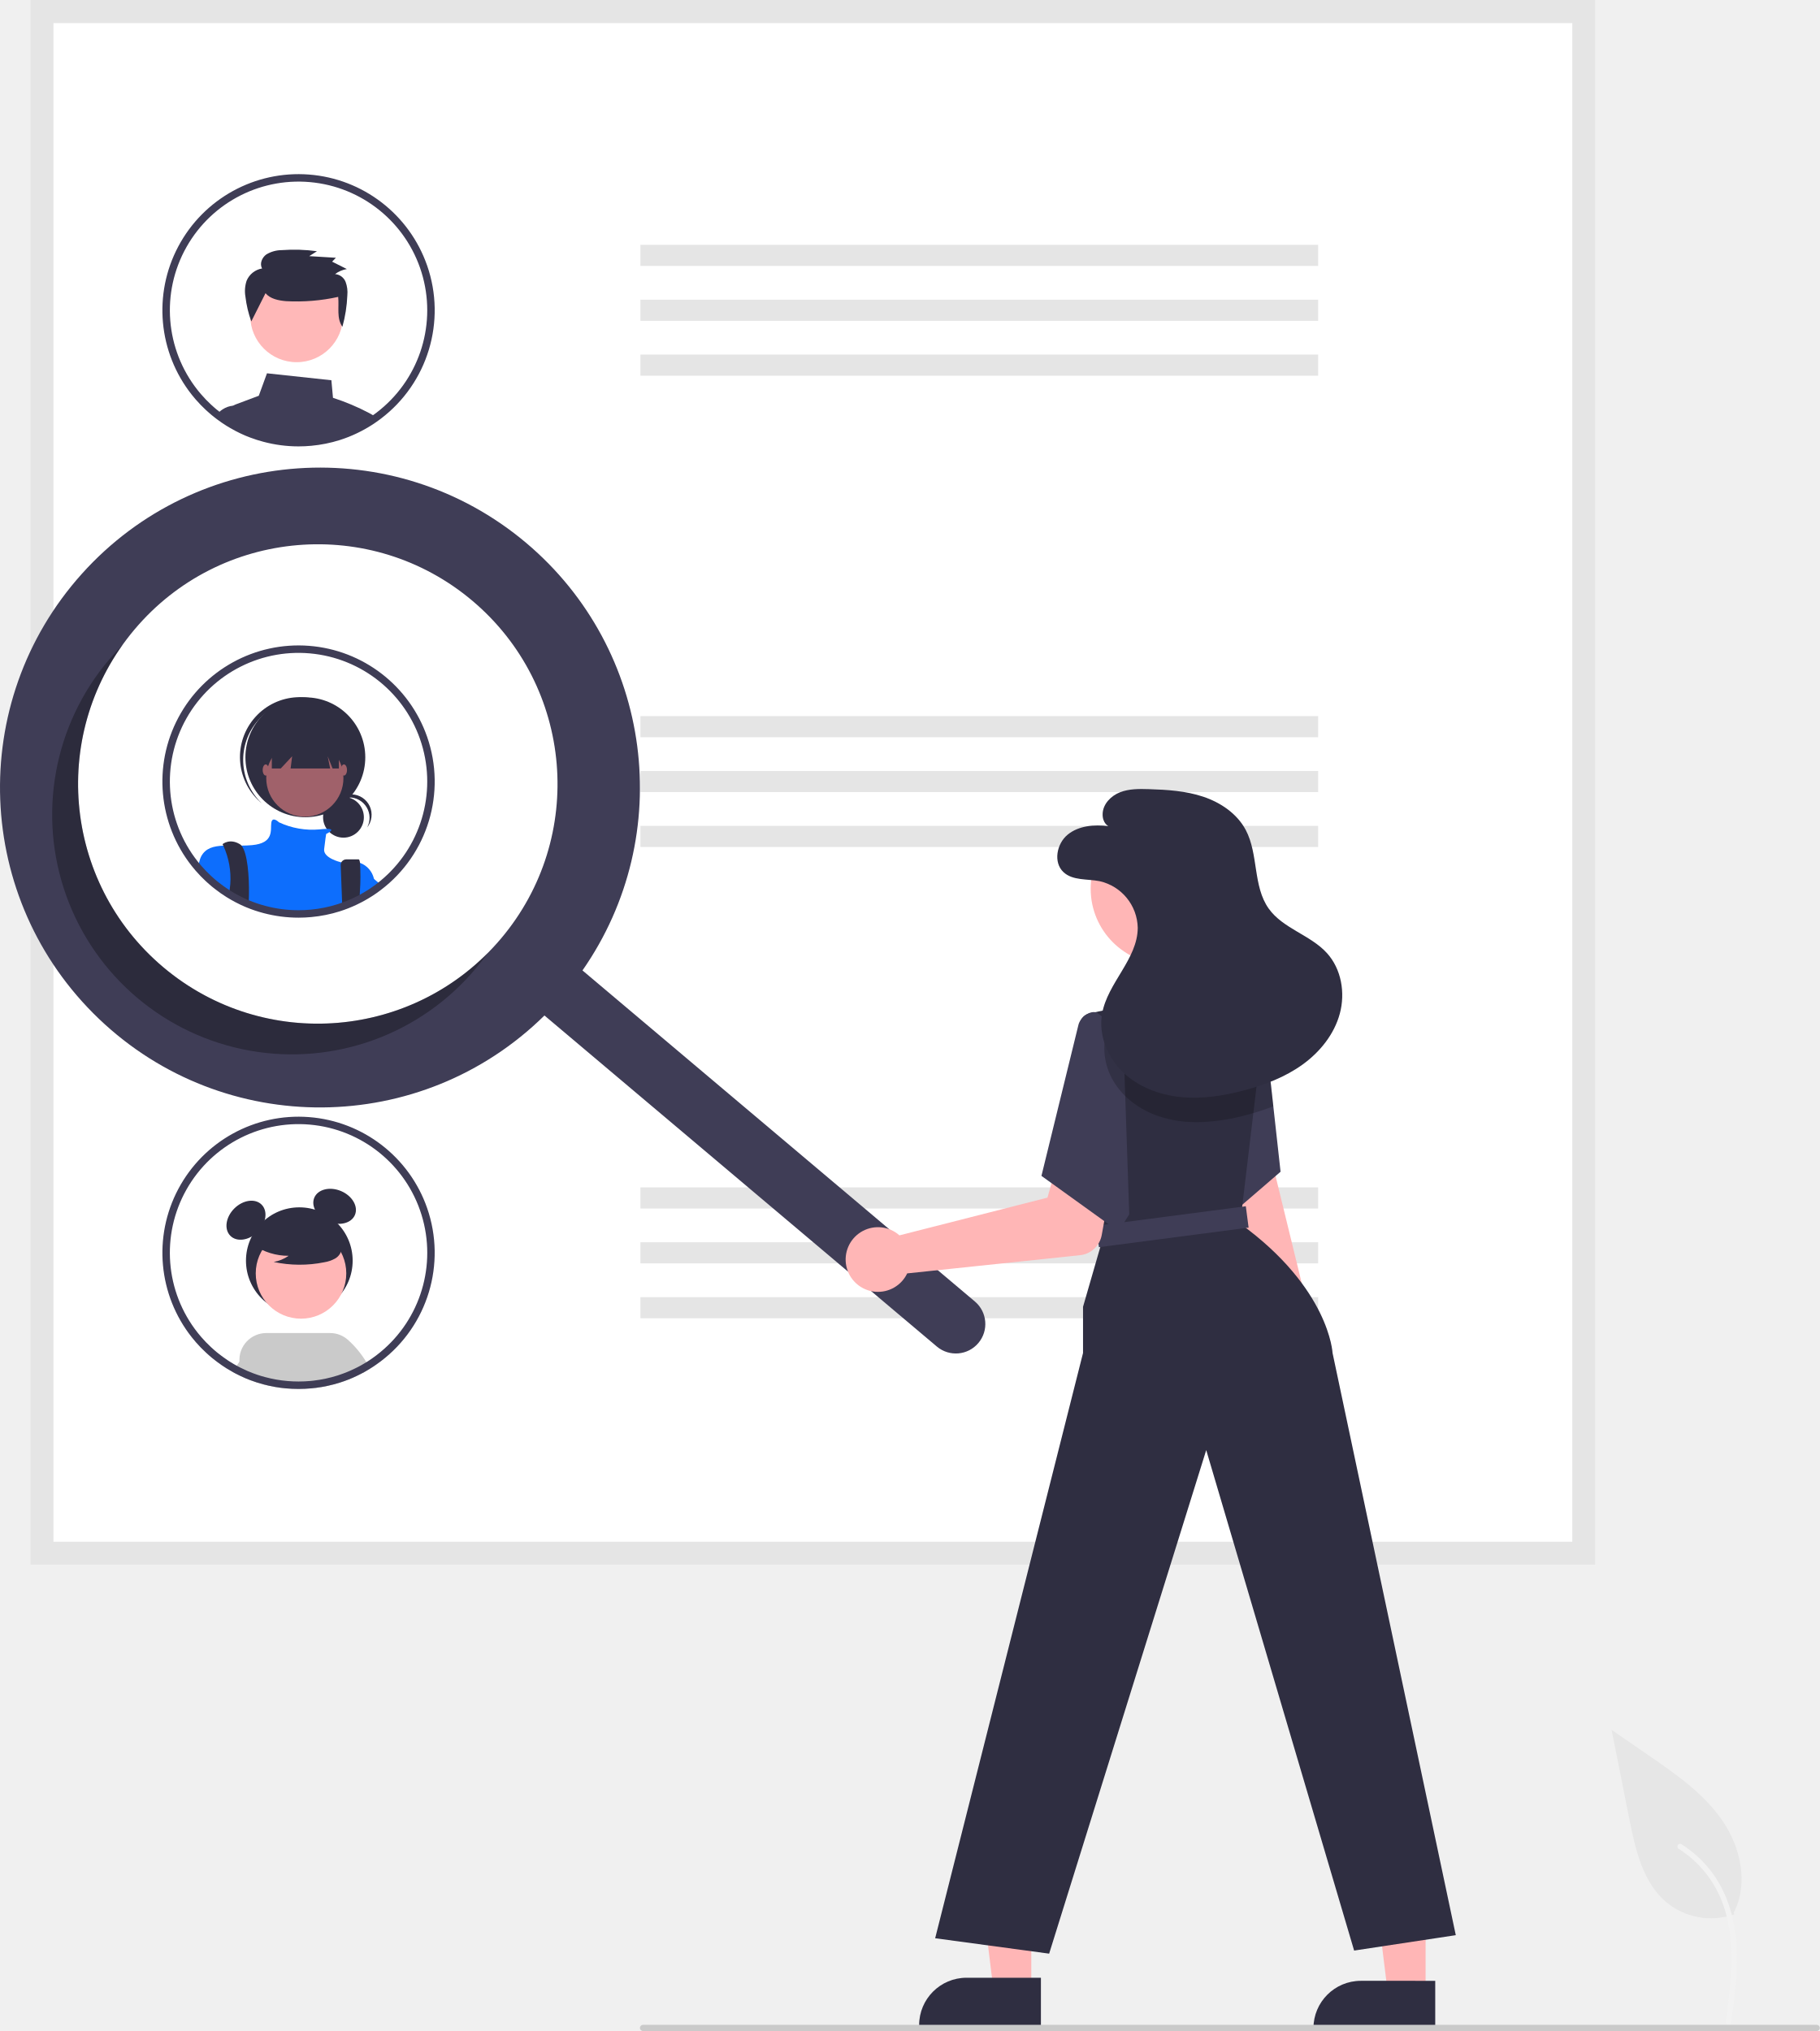
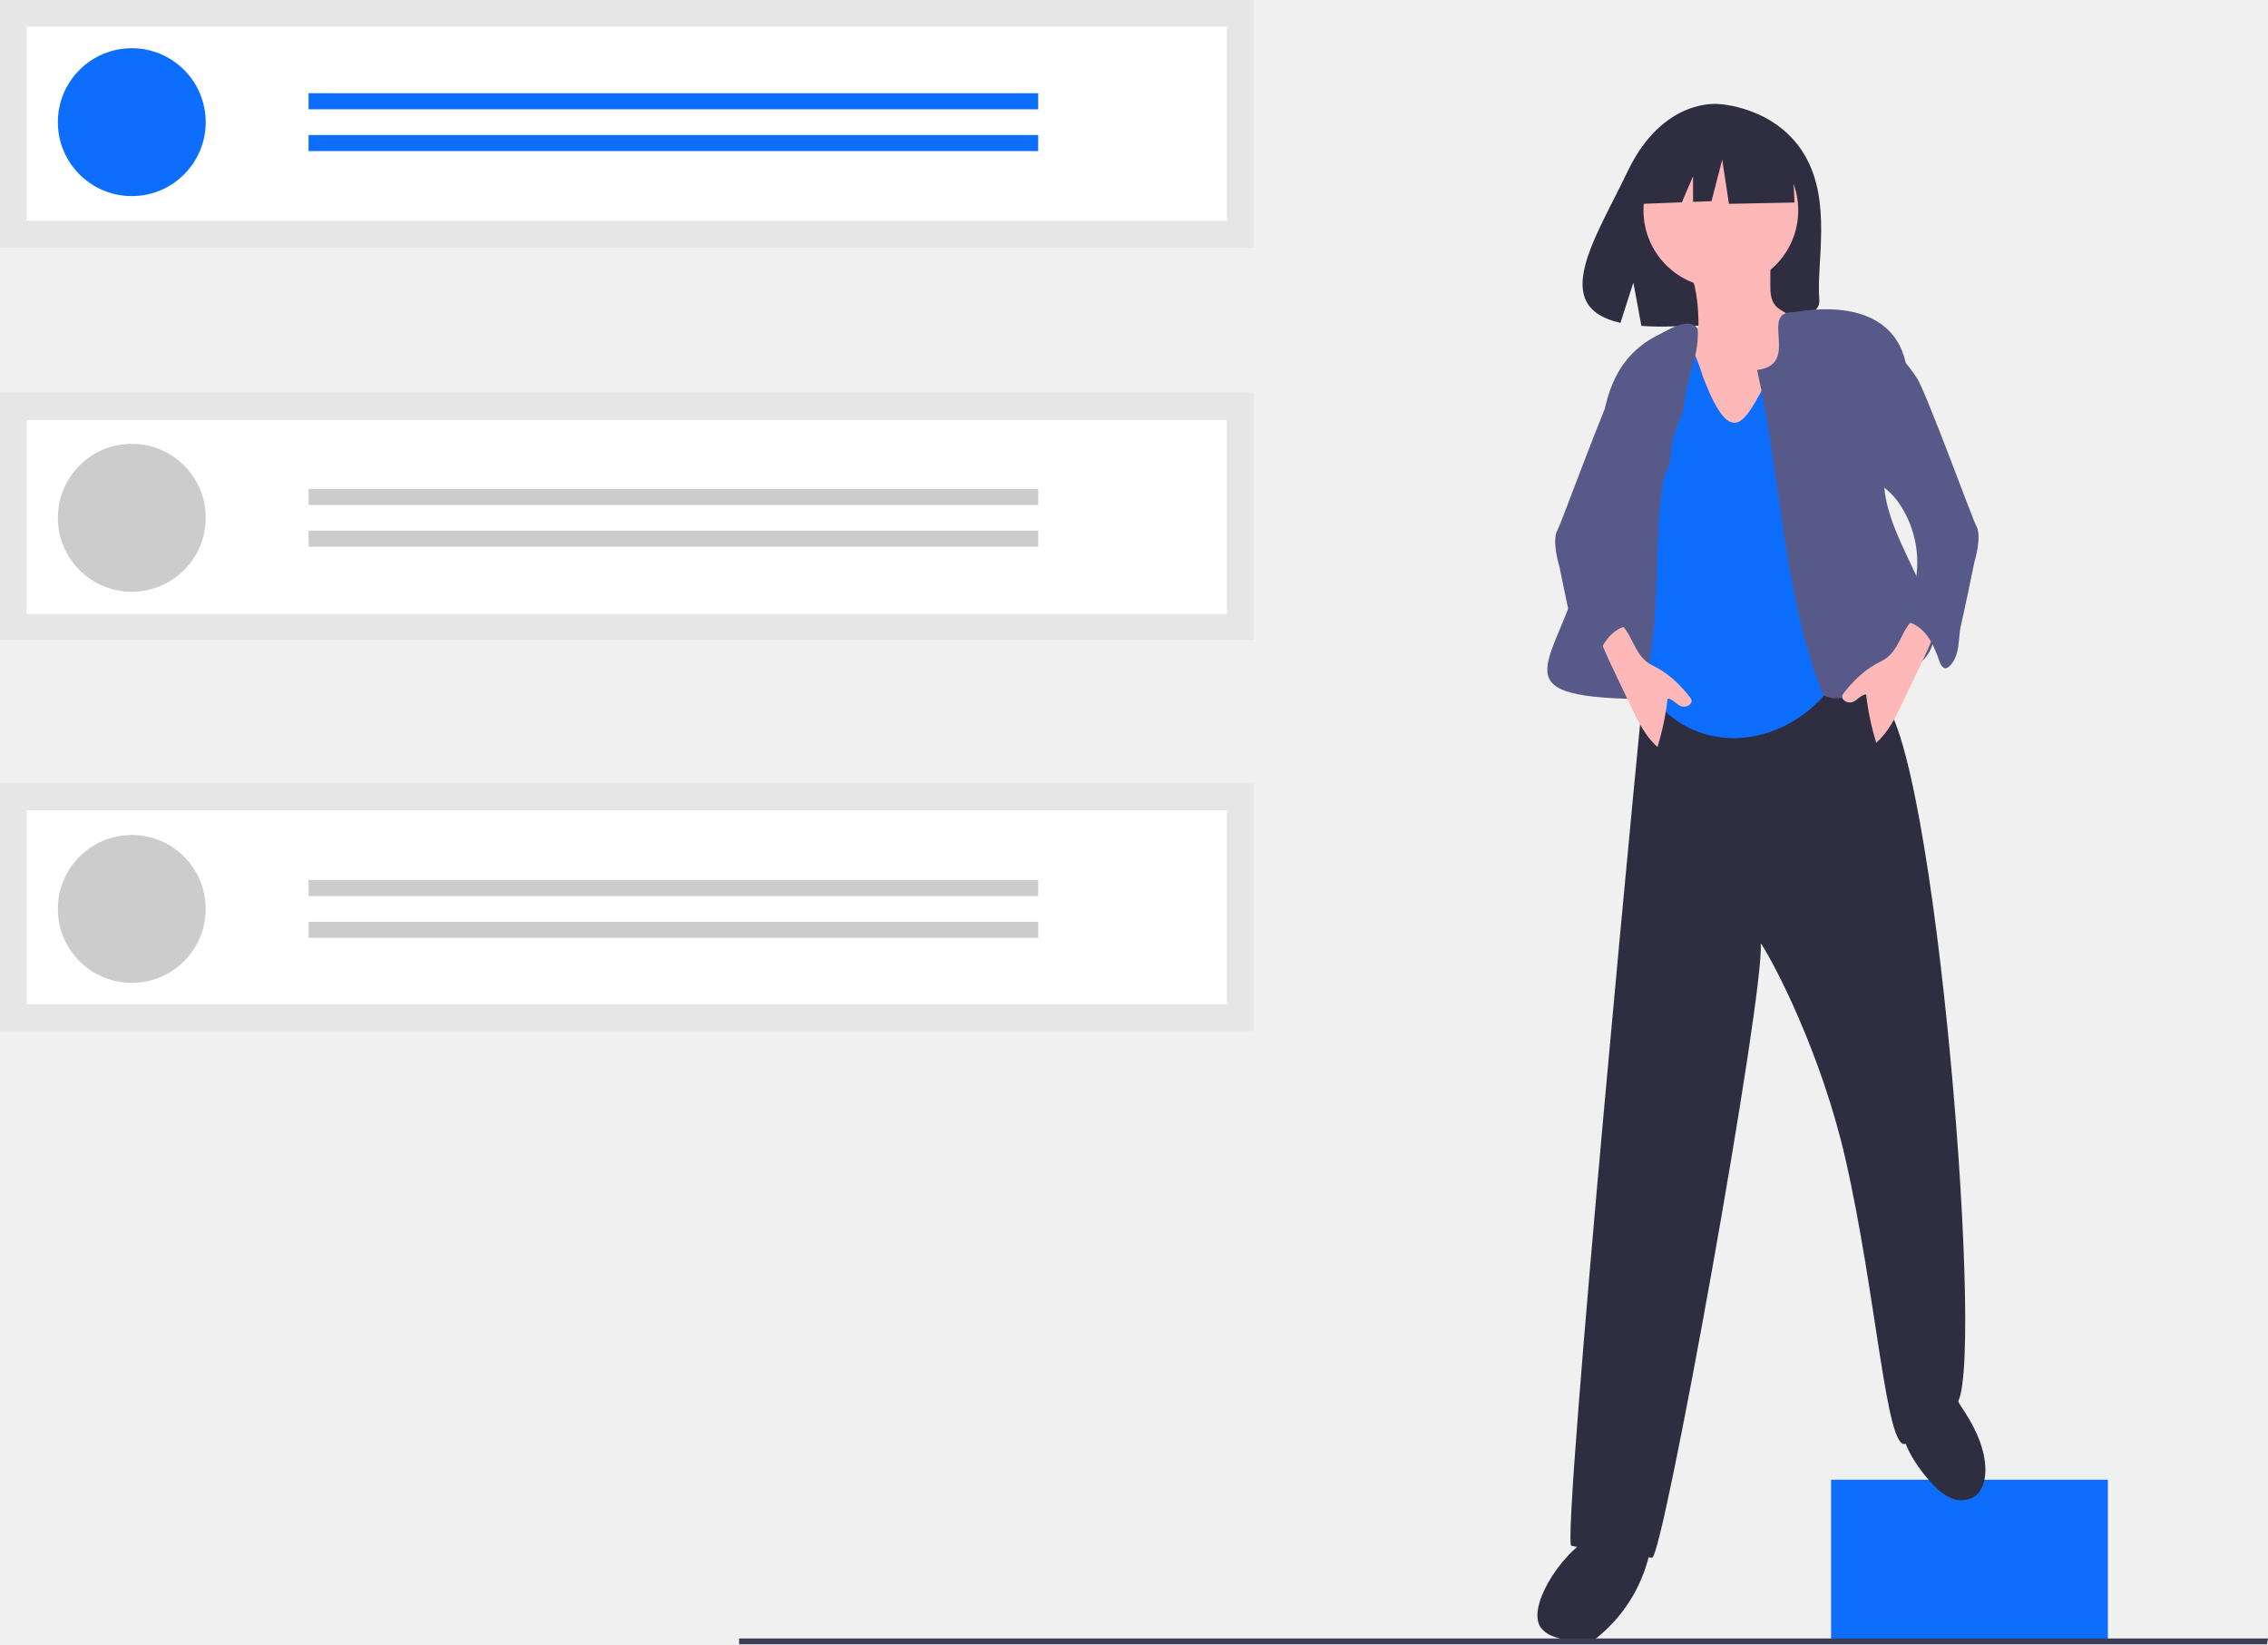
- <svg xmlns="http://www.w3.org/2000/svg" data-name="Layer 1" width="590.724" height="659.362" viewBox="0 0 590.724 659.362">
-   <path id="e846ef3a-3b5e-448c-8d47-a4173376229f-283" data-name="Path 461" d="M867.573,741.807a22.728,22.728,0,0,1-21.947-3.866c-7.687-6.452-10.1-17.081-12.058-26.924l-5.8-29.112,12.143,8.362c8.733,6.013,17.662,12.219,23.709,20.929s8.686,20.6,3.828,30.024" transform="translate(-304.638 -120.319)" fill="#e6e6e6" />
-   <path id="b0167a87-6d3c-4fe1-a02f-2e6974de103a-284" data-name="Path 462" d="M866.535,777.053c1.229-8.953,2.493-18.02,1.631-27.069-.766-8.036-3.217-15.885-8.209-22.321a37.132,37.132,0,0,0-9.527-8.633c-.953-.6-1.829.909-.881,1.507a35.3,35.3,0,0,1,13.963,16.847c3.04,7.732,3.528,16.161,3,24.374-.317,4.967-.988,9.9-1.665,14.83a.9.9,0,0,0,.61,1.074.878.878,0,0,0,1.074-.61Z" transform="translate(-304.638 -120.319)" fill="#f2f2f2" />
-   <path d="M822.523,628.353H314.489V120.319H822.523Z" transform="translate(-304.638 -120.319)" fill="#fff" />
-   <path d="M822.523,628.353H314.489V120.319H822.523ZM321.995,620.847H815.017V127.825H321.995Z" transform="translate(-304.638 -120.319)" fill="#e5e5e5" />
-   <rect x="207.885" y="79.482" width="220" height="6.853" fill="#e5e5e5" />
-   <rect x="207.885" y="97.3" width="220" height="6.853" fill="#e5e5e5" />
-   <rect x="207.885" y="115.118" width="220" height="6.853" fill="#e5e5e5" />
-   <rect x="207.885" y="232.483" width="220" height="6.853" fill="#e5e5e5" />
-   <rect x="207.885" y="250.301" width="220" height="6.853" fill="#e5e5e5" />
-   <rect x="207.885" y="268.119" width="220" height="6.853" fill="#e5e5e5" />
-   <rect x="207.885" y="385.483" width="220" height="6.853" fill="#e5e5e5" />
-   <rect x="207.885" y="403.301" width="220" height="6.853" fill="#e5e5e5" />
-   <rect x="207.885" y="421.119" width="220" height="6.853" fill="#e5e5e5" />
-   <path d="M424.452,254.403a73.485,73.485,0,0,0-11.725-4.934l-.516-5.704-20.911-2.253-2.658,7.29-7.504,2.816a3.653,3.653,0,0,0-.762.397h-.008a3.718,3.718,0,0,0-1.587,2.475,3.801,3.801,0,0,0,.056,1.491l.397,1.626c.571.341,1.158.666,1.745.976l.373.19c.857.444,1.729.865,2.626,1.253.182.079.381.159.563.238.016.008.024.008.04.016.421.175.841.341,1.269.5a41.691,41.691,0,0,0,4.3,1.38,44.214,44.214,0,0,0,11.4,1.491c1.404,0,2.792-.063,4.165-.198a44.039,44.039,0,0,0,9.234-1.864c.008,0,.016-.008.024-.008a43.341,43.341,0,0,0,5.545-2.197c.008-.008.024-.008.032-.016.404-.19.793-.397,1.19-.595l.19-.095c.317-.167.635-.333.952-.508.793-.436,1.571-.896,2.34-1.388.214-.127.421-.262.635-.405.301-.198.603-.405.896-.619C426.015,255.284,425.245,254.832,424.452,254.403Z" transform="translate(-304.638 -120.319)" fill="#3f3d56" />
-   <path d="M385.208,257.917l-1.309-5.91h-3.419a.818.818,0,0,0-.103.008h-.008a7.409,7.409,0,0,0-3.443,1.19,7.625,7.625,0,0,0-1.84,1.65c1.015.769,2.07,1.483,3.157,2.166l.048.024c.309.19.627.381.944.563.571.341,1.158.666,1.745.976l.373.19c.857.444,1.729.865,2.626,1.253.182.079.381.159.563.238.016.008.024.008.04.016.421.175.841.341,1.269.5Z" transform="translate(-304.638 -120.319)" fill="#3f3d56" />
-   <circle cx="96.297" cy="102.527" r="15.06" fill="#ffb8b8" />
-   <path d="M390.824,215.511c1.559,1.845,4.197,2.366,6.631,2.579a62.454,62.454,0,0,0,16.96-1.385c.345,3.341-.595,6.944,1.373,9.693a44.998,44.998,0,0,0,1.599-10.201,9.764,9.764,0,0,0-.565-4.369,4.018,4.018,0,0,0-3.423-2.524,8.579,8.579,0,0,1,3.827-1.636l-4.782-2.403,1.228-1.261-8.657-.53,2.507-1.593a54.373,54.373,0,0,0-11.391-.36,9.778,9.778,0,0,0-5.038,1.4c-1.429,1.022-2.255,3.054-1.368,4.555a6.613,6.613,0,0,0-5.04,3.999,10.676,10.676,0,0,0-.383,5.132,36.375,36.375,0,0,0,1.907,8.069Z" transform="translate(-304.638 -120.319)" fill="#2f2e41" />
-   <path d="M443.284,206.521a44.193,44.193,0,1,0-76.369,41.98c.397.5.809 1,1.23,1.483.032.032.055.063.087.095a42.863,42.863,0,0,0,3.292,3.395c.302.278.619.563.936.833.603.539,1.222,1.055,1.864,1.547.254.198.5.397.762.587,1.015.769,2.07,1.483,3.157,2.166l.048.024c.309.19.627.381.944.563.571.341,1.158.666,1.745.976l.373.19c.857.444,1.729.865,2.626,1.253.182.079.381.159.563.238.016.008.024.008.04.016.421.175.841.341,1.269.5a41.693,41.693,0,0,0,4.3,1.38,44.214,44.214,0,0,0,11.4,1.491c1.404,0,2.792-.063,4.165-.198a44.039,44.039,0,0,0,9.234-1.864c.008,0,.016-.008.024-.008a43.34,43.34,0,0,0,5.545-2.197c.008-.008.024-.008.032-.016.404-.19.793-.397,1.19-.595l.19-.095c.317-.167.635-.333.952-.508.793-.436,1.571-.896,2.34-1.388.214-.127.421-.262.635-.405.301-.198.603-.405.896-.619.389-.27.777-.547,1.158-.833.119-.087.246-.174.365-.27a44.177,44.177,0,0,0,15.009-49.723ZM426.816,254.316c-.262.206-.531.405-.801.587-.262.198-.523.389-.793.563-.23.167-.46.325-.698.476l-.071.048c-.175.119-.349.23-.524.341q-.988.619-1.999,1.19l-.214.119c-.301.167-.603.325-.904.484-.04.024-.088.04-.127.063l-.048.024c-.381.198-.77.389-1.158.571a38.911,38.911,0,0,1-4.625,1.872c-.206.071-.413.143-.619.206a41.61,41.61,0,0,1-8.742,1.777c-1.301.119-2.618.182-3.943.182a41.211,41.211,0,0,1-10.781-1.412,39.172,39.172,0,0,1-5.291-1.793c-.088-.04-.183-.071-.27-.111-.095-.04-.182-.071-.27-.111-.095-.04-.182-.079-.278-.127-.746-.325-1.484-.682-2.205-1.055l-.349-.182c-.881-.46-1.745-.952-2.586-1.476-.246-.151-.5-.309-.738-.476-.063-.04-.119-.079-.182-.119-.563-.373-1.126-.762-1.674-1.166-.373-.278-.746-.555-1.111-.841-.611-.46-1.198-.952-1.769-1.46-.301-.254-.595-.531-.88-.793a40.306,40.306,0,0,1-3.189-3.3c-.333-.381-.658-.762-.968-1.158a3.022,3.022,0,0,1-.198-.246,41.773,41.773,0,1,1,58.005,7.322Z" transform="translate(-304.638 -120.319)" fill="#3f3d56" />
-   <path d="M443.285,359.521a44.193,44.193,0,1,0-76.369,41.98c.397.5.809 1,1.229,1.483.032.032.055.063.087.095a42.945,42.945,0,0,0,3.292,3.395c.301.278.619.563.936.833.603.539,1.222,1.055,1.864,1.547a43.451,43.451,0,0,0,3.919,2.753l.048.024c.88.547,1.777,1.055,2.689,1.539l.373.19c.857.444,1.729.865,2.626,1.253.182.079.381.159.563.238.016.008.024.008.04.016a42.929,42.929,0,0,0,5.569,1.88,44.211,44.211,0,0,0,11.399,1.491c1.404,0,2.792-.063,4.165-.198a44.034,44.034,0,0,0,9.234-1.864c.008,0,.016-.008.024-.008a43.317,43.317,0,0,0,5.545-2.197c.008-.008.024-.008.032-.016.404-.19.793-.397,1.19-.595l.191-.095c.317-.167.634-.333.952-.508.793-.436,1.571-.896,2.34-1.388.214-.127.42-.262.634-.405.698-.46,1.388-.952,2.054-1.452.119-.087.246-.174.365-.27a44.179,44.179,0,0,0,15.009-49.723Z" transform="translate(-304.638 -120.319)" fill="#fff" />
-   <circle id="f2095780-2301-4cc1-9693-3d089d317ca1" data-name="Ellipse 188" cx="111.495" cy="265.321" r="6.623" fill="#2f2e41" />
-   <path id="fe36a822-bf42-420c-ba8a-fcca90365ca6-285" data-name="Path 969" d="M417.979,379.199a6.624,6.624,0,0,1,5.831,9.767,6.622,6.622,0,1,0-11.001-7.276,6.607,6.607,0,0,1,5.171-2.491Z" transform="translate(-304.638 -120.319)" fill="#2f2e41" />
-   <circle id="e26e4994-e49f-47aa-919e-dc7dee2cb7c3" data-name="Ellipse 189" cx="99.119" cy="245.851" r="19.456" fill="#2f2e41" />
-   <path id="ac420ffb-80fa-461b-bc18-228b12874f63-286" data-name="Path 970" d="M388.487,354.099a19.453,19.453,0,0,1,26.964-2.04c-.159-.151-.317-.304-.482-.451a19.456,19.456,0,0,0-25.964,28.983q.055.05.111.099c.165.147.335.286.504.426a19.453,19.453,0,0,1-1.132-27.017Z" transform="translate(-304.638 -120.319)" fill="#2f2e41" />
-   <circle id="a12696bc-31d6-40e2-aafc-0c11595f0891" data-name="Ellipse 190" cx="98.954" cy="252.611" r="12.531" fill="#a0616a" />
-   <path d="M426.015,405.579v4.204c-.77.492-1.547.952-2.34,1.388-.317.174-.634.341-.952.508l-.191.095c-.397.198-.786.405-1.19.595-.008.008-.024.008-.032.016a43.317,43.317,0,0,1-5.545,2.197c-.008,0-.015.008-.024.008a44.034,44.034,0,0,1-9.234,1.864c-1.372.135-2.761.198-4.165.198a44.211,44.211,0,0,1-11.399-1.491,42.929,42.929,0,0,1-5.569-1.88c-.016-.008-.024-.008-.04-.016-.182-.079-.381-.159-.563-.238-.896-.389-1.769-.809-2.626-1.253l-.373-.19c-.913-.484-1.809-.992-2.689-1.539l-.048-.024a43.451,43.451,0,0,1-3.919-2.753c-.643-.492-1.261-1.007-1.864-1.547-.317-.27-.634-.555-.936-.833a42.947,42.947,0,0,1-3.292-3.395,16.049,16.049,0,0,1,.603-2.435l.008-.008a3.562,3.562,0,0,1,.167-.397,3.164,3.164,0,0,1,.151-.333c1.42-2.657,3.99-3.316,7.179-3.459,1.801-.079,3.792.008,5.894-.016,1.111-.008,2.261-.048,3.411-.151,7.258-.658,5.942-4.942,6.267-7.251.325-2.237,2.34-.301,2.475-.174l.008.008a25.6,25.6,0,0,0,13.169,2.308c.777-.095,1.555-.151,2.332-.174,2.047-.024,1.602.563.897,1.047a8.872,8.872,0,0,1-1.071.603s-.325,1.983-.658,4.95c-.317,2.84,5.125,4.173,5.577,4.276a.048.048,0,0,0,.032.008,10.926,10.926,0,0,1,6.037.159h.008A7.154,7.154,0,0,1,426.015,405.579Z" transform="translate(-304.638 -120.319)" fill="#0d6efd" />
-   <path d="M385.454,410.68c0,.587-.015,1.15-.04,1.682-.008.317-.024.627-.04.92-.016-.008-.024-.008-.04-.016-.182-.079-.381-.159-.563-.238-.896-.389-1.769-.809-2.626-1.253l-.373-.19c-.913-.484-1.809-.992-2.689-1.539.024-.278.064-.555.103-.833.087-.611.159-1.23.206-1.84a25.531,25.531,0,0,0-2.261-12.502v-.008c-.159-.317-.254-.492-.254-.492s2.308-1.983,5.6,0a1.981,1.981,0,0,1,.548.476C385.01,397.186,385.549,405.055,385.454,410.68Z" transform="translate(-304.638 -120.319)" fill="#2f2e41" />
-   <path d="M421.477,409.601c-.032.888-.079,1.817-.135,2.761v.008c-.008.008-.024.008-.032.016a43.317,43.317,0,0,1-5.545,2.197c-.008,0-.015.008-.024.008l-.087-2.229-.008-.294-.42-10.852a1.821,1.821,0,0,1,1.817-1.904h4.022c.198,0,.341.405.437,1.134v.008A68.744,68.744,0,0,1,421.477,409.601Z" transform="translate(-304.638 -120.319)" fill="#2f2e41" />
-   <path id="e6a5f050-bb79-4898-9f1b-a16710d0980e-287" data-name="Path 975" d="M392.874,357.267v12.534h2.902l3.693-3.957-.494,3.957h12.827l-.793-3.957,1.587,3.957h2.045V357.267Z" transform="translate(-304.638 -120.319)" fill="#2f2e41" />
-   <ellipse id="bcc9b546-fa99-40e5-8b80-3cc98cb6450e" data-name="Ellipse 191" cx="86.258" cy="249.974" rx="0.989" ry="1.813" fill="#a0616a" />
-   <ellipse id="aac24dc1-8688-403d-884a-09279027a7ab" data-name="Ellipse 192" cx="111.65" cy="249.974" rx="0.989" ry="1.813" fill="#a0616a" />
-   <path d="M428.704,407.927c-.666.5-1.356.992-2.054,1.452-.214.143-.42.278-.634.405-.77.492-1.547.952-2.34,1.388-.317.174-.634.341-.952.508v-8.742s1.269,1.015,3.292,2.705c.254.214.516.436.793.674C427.395,406.809,428.03,407.348,428.704,407.927Z" transform="translate(-304.638 -120.319)" fill="#0d6efd" />
-   <path d="M443.285,359.521a44.193,44.193,0,1,0-76.369,41.98c.397.5.809 1,1.229,1.483.032.032.055.063.087.095a42.945,42.945,0,0,0,3.292,3.395c.301.278.619.563.936.833.603.539,1.222,1.055,1.864,1.547a43.451,43.451,0,0,0,3.919,2.753l.048.024c.88.547,1.777,1.055,2.689,1.539l.373.19c.857.444,1.729.865,2.626,1.253.182.079.381.159.563.238.016.008.024.008.04.016a42.929,42.929,0,0,0,5.569,1.88,44.211,44.211,0,0,0,11.399,1.491c1.404,0,2.792-.063,4.165-.198a44.034,44.034,0,0,0,9.234-1.864c.008,0,.016-.008.024-.008a43.317,43.317,0,0,0,5.545-2.197c.008-.008.024-.008.032-.016.404-.19.793-.397,1.19-.595l.191-.095c.317-.167.634-.333.952-.508.793-.436,1.571-.896,2.34-1.388.214-.127.42-.262.634-.405.698-.46,1.388-.952,2.054-1.452.119-.087.246-.174.365-.27a44.179,44.179,0,0,0,15.009-49.723Zm-16.469,47.795c-.262.206-.531.405-.801.587-.262.198-.524.389-.793.563-.23.167-.46.325-.698.476-.198.135-.397.262-.595.389q-.987.619-1.999,1.19l-.215.119c-.301.167-.603.325-.904.484-.04.024-.088.04-.127.063l-.048.024c-.381.198-.769.389-1.158.571a38.893,38.893,0,0,1-4.625,1.872c-.206.071-.413.143-.619.206a41.612,41.612,0,0,1-8.742,1.777c-1.301.119-2.618.182-3.943.182a41.213,41.213,0,0,1-10.781-1.412,39.181,39.181,0,0,1-5.291-1.793c-.182-.071-.365-.151-.54-.222-.095-.04-.182-.079-.278-.127-.746-.325-1.483-.682-2.205-1.055l-.349-.182c-.88-.46-1.745-.952-2.586-1.475-.309-.19-.619-.389-.92-.595-.952-.627-1.88-1.301-2.785-2.007-.611-.46-1.198-.952-1.769-1.46-.301-.254-.595-.531-.88-.793a40.363,40.363,0,0,1-3.189-3.3c-.333-.381-.658-.762-.968-1.158a3.015,3.015,0,0,1-.198-.246,41.773,41.773,0,1,1,58.005,7.322Z" transform="translate(-304.638 -120.319)" fill="#3f3d56" />
-   <circle cx="97.161" cy="409.276" r="17.315" fill="#2f2e41" />
-   <ellipse cx="384.485" cy="516.46" rx="7.165" ry="5.373" transform="translate(-557.2175 302.8206) rotate(-45)" fill="#2f2e41" />
-   <ellipse cx="413.257" cy="511.947" rx="5.373" ry="7.165" transform="translate(-524.5119 570.5585) rotate(-66.86956)" fill="#2f2e41" />
-   <path d="M422.51,563.181l-2.04-3.21a8.007,8.007,0,0,0-14.64,6.49l.58,2.08.66,2.36a45.21,45.21,0,0,0,7.88-1.72.034.034,0,0,0,.02-.01,42.148,42.148,0,0,0,5.55-2.2c.01-.01.02-.01.03-.02.4-.19.79-.39,1.19-.59a1.735,1.735,0,0,0,.19-.1c.32-.16.64-.33.95-.5q.48-.255.93-.54Z" transform="translate(-304.638 -120.319)" fill="#cacaca" />
-   <circle cx="97.711" cy="413.41" r="14.695" fill="#ffb6b6" />
-   <path d="M423.57,562.551a31.785,31.785,0,0,0-5.97-7.24,8.729,8.729,0,0,0-5.82-2.22h-20.7a8.724,8.724,0,0,0-8.71,9.28,8.937,8.937,0,0,0,.36,1.98,9.397,9.397,0,0,0,.55,1.36l1.02,2.04c.08.03.16.07.24.1.02.01.03.01.04.02.42.17.84.34,1.27.5a41.349,41.349,0,0,0,4.3,1.38,43.328,43.328,0,0,0,7.16,1.29c1.41.13,2.82.2,4.24.2,1.41,0,2.79-.07,4.17-.2.45-.04.9-.09,1.35-.14a45.21,45.21,0,0,0,7.88-1.72.034.034,0,0,0,.02-.01,42.148,42.148,0,0,0,5.55-2.2c.01-.01.02-.01.03-.02.4-.19.79-.39,1.19-.59a1.735,1.735,0,0,0,.19-.1c.32-.16.64-.33.95-.5q.48-.255.93-.54c.32-.17.62-.36.93-.55C424.36,563.921,423.97,563.221,423.57,562.551Z" transform="translate(-304.638 -120.319)" fill="#cacaca" />
-   <path d="M394.83,555.771a8.001,8.001,0,0,0-10.62,3.82l-1.84,2.78-.88,1.33-1.34,2.02c.28.15.55.3.83.45l.37.19c.86.44,1.73.86,2.63,1.25.1.05.21.09.32.14.08.03.16.07.24.1.02.01.03.01.04.02.42.17.84.34,1.27.5a41.349,41.349,0,0,0,4.3,1.38,43.328,43.328,0,0,0,7.16,1.29l.7-2.37.68-2.26A8.013,8.013,0,0,0,394.83,555.771Z" transform="translate(-304.638 -120.319)" fill="#cacaca" />
-   <path d="M386.908,524.486a19.986,19.986,0,0,0,11.422,3.53,12.248,12.248,0,0,1-4.854,1.997,40.3,40.3,0,0,0,16.461.092,10.654,10.654,0,0,0,3.446-1.184,4.361,4.361,0,0,0,2.127-2.845c.361-2.063-1.247-3.938-2.917-5.201a21.519,21.519,0,0,0-18.083-3.613A9.903,9.903,0,0,0,389.154,520.289a4.879,4.879,0,0,0-.451,5.794Z" transform="translate(-304.638 -120.319)" fill="#2f2e41" />
-   <path d="M443.29,512.521a44.194,44.194,0,1,0-76.37,41.98c.39.5.81,1,1.23,1.48a.825.825,0,0,0,.08.1,42.154,42.154,0,0,0,3.3,3.39c.3.28.61.57.93.84.6.54,1.22,1.05,1.87,1.54.25.2.5.4.76.59,1.01.77,2.07,1.48,3.15,2.17a.075.075,0,0,1,.05.02c.31.19.63.38.95.56.3.18.61.36.91.53.28.15.55.3.83.45l.37.19c.86.44,1.73.86,2.63,1.25.1.05.21.09.32.14.08.03.16.07.24.1.02.01.03.01.04.02.42.17.84.34,1.27.5a41.349,41.349,0,0,0,4.3,1.38,43.328,43.328,0,0,0,7.16,1.29c1.41.13,2.82.2,4.24.2,1.41,0,2.79-.07,4.17-.2.45-.04.9-.09,1.35-.14a45.21,45.21,0,0,0,7.88-1.72.034.034,0,0,0,.02-.01,42.148,42.148,0,0,0,5.55-2.2c.01-.01.02-.01.03-.02.4-.19.79-.39,1.19-.59a1.735,1.735,0,0,0,.19-.1c.32-.16.64-.33.95-.5q.48-.255.93-.54c.32-.17.62-.36.93-.55q.24-.15.48-.3c.22-.13.42-.26.64-.41.3-.19.6-.4.89-.61.39-.27.78-.55,1.16-.84a4.34,4.34,0,0,0,.37-.27,44.221,44.221,0,0,0,15.01-49.72Zm-16.47,47.79c-.26.21-.53.41-.8.59-.271.2-.53.39-.8.57-.23.16-.46.32-.7.47a.438.438,0,0,1-.07.05c-.17.12-.35.23-.52.34-.12.07-.24.15-.36.22-.35.22-.7.43-1.06.63-.19.12-.39.23-.58.34-.07.04-.14.08-.21.12-.31.17-.61.32-.91.48-.04.03-.09.04-.12.07a.078.078,0,0,0-.05.02c-.38.2-.77.39-1.16.57a38.611,38.611,0,0,1-4.63,1.87c-.2.07-.41.15-.61.21a41.848,41.848,0,0,1-7.83,1.68c-.3.04-.61.07-.92.1-1.3.12-2.61.18-3.94.18-1.18,0-2.37-.05-3.54-.15a41.231,41.231,0,0,1-7.24-1.26,38.302,38.302,0,0,1-5.29-1.8c-.09-.04-.18-.07-.27-.11-.1-.04-.18-.07-.27-.11-.1-.04-.18-.08-.28-.13-.65-.28-1.3-.59-1.93-.91-.09-.05-.18-.09-.27-.14l-.35-.18c-.21-.11-.42-.22-.62-.33-.67-.36-1.33-.75-1.97-1.15-.24-.15-.5-.31-.74-.47l-.18-.12c-.56-.38-1.12-.76-1.67-1.17-.37-.28-.75-.55-1.11-.84-.61-.46-1.2-.95-1.77-1.46-.3-.25-.6-.53-.88-.79a39.675,39.675,0,0,1-3.19-3.3c-.33-.38-.66-.76-.97-1.16-.07-.08-.13-.16-.2-.25a41.778,41.778,0,1,1,58.01,7.32Z" transform="translate(-304.638 -120.319)" fill="#3f3d56" />
-   <path d="M475.484,296.608a103.863,103.863,0,1,0,5.889,153.389l127.4,107.5A9.571,9.571,0,0,0,621.131,542.879l-.014-.012L493.717,435.367A103.869,103.869,0,0,0,475.484,296.608Zm-8.213,128.408a77.815,77.815,0,1,1-9.29-109.654l0,0A77.815,77.815,0,0,1,467.271,425.016Z" transform="translate(-304.638 -120.319)" fill="#3f3d56" />
-   <path d="M357.617,434.306A77.819,77.819,0,0,1,344.413,329.697q-2.232,2.248-4.315,4.708A77.815,77.815,0,1,0,459.041,434.769q2.078-2.463,3.915-5.045A77.819,77.819,0,0,1,357.617,434.306Z" transform="translate(-304.638 -120.319)" opacity="0.3" style="isolation:isolate" />
-   <path d="M732.323,561.516a10.743,10.743,0,0,0-3.069-16.184l-23.222-95.049-16.941,5.408,25.076,94.4a10.801,10.801,0,0,0,18.156,11.425Z" transform="translate(-304.638 -120.319)" fill="#ffb6b6" />
-   <polygon points="415.682 380.399 403.302 391.079 385.982 406.01 378.332 366.87 377.532 362.8 376.902 359.57 394.452 329 409.082 329.839 410.082 329.899 410.102 330.12 410.332 332.17 413.332 359.149 413.402 359.8 415.682 380.399" fill="#3f3d56" />
-   <polygon points="334.763 646.074 322.504 646.073 316.671 598.785 334.766 598.786 334.763 646.074" fill="#ffb6b6" />
-   <path d="M642.528,778.277l-39.531-.001v-.5a15.387,15.387,0,0,1,15.386-15.386h.001l24.144.001Z" transform="translate(-304.638 -120.319)" fill="#2f2e41" />
-   <polygon points="462.763 647.074 450.504 647.073 444.671 599.785 462.766 599.786 462.763 647.074" fill="#ffb6b6" />
-   <path d="M770.528,779.277l-39.531-.001v-.5a15.387,15.387,0,0,1,15.386-15.386h.001l24.144.001Z" transform="translate(-304.638 -120.319)" fill="#2f2e41" />
-   <path d="M777.2,748.569l-33,5-48.01-162.48-50.99,163.48-37-5,48-190v-15l6.5-22.5-.68-6.09-4.73-42.59-2.05-18.47-.133-1.193a4.056,4.056,0,0,1,3.193-4.417h0l15.4-3.24H698.87l14.85,4.09,1.02.28.46.13-.23,1.92-3.48,29.18-.19,1.6-3.36,28.13-.74,6.17c29,21,30,42,30,42Z" transform="translate(-304.638 -120.319)" fill="#2f2e41" />
-   <circle cx="378.605" cy="288.537" r="24.561" fill="#ffb6b6" />
-   <rect x="660.7" y="515.069" width="49" height="7" transform="matrix(0.99156, -0.12967, 0.12967, 0.99156, -366.097, -27.08894)" fill="#3f3d56" />
-   <path d="M595.282,520.371a10.527,10.527,0,0,1,1.316,1.007l48.056-12.251,3.278-11.593,18.143,2.661-3.809,21.088a8,8,0,0,1-7.035,6.534l-56.111,5.909a10.497,10.497,0,1,1-3.839-13.355Z" transform="translate(-304.638 -120.319)" fill="#ffb6b6" />
-   <path d="M669.2,455.569l-8.5-6.5c-2.298-.872-5.447,1.605-6,4l-12,49,25,18,3.5-5.5Z" transform="translate(-304.638 -120.319)" fill="#3f3d56" />
-   <g opacity="0.2">
-     <path d="M717.97,479.468a67.679,67.679,0,0,1-6.48,2.2c-.7.21-1.42.41-2.13.6a66.019,66.019,0,0,1-14.34,2.32,45.14,45.14,0,0,1-6.26-.17,35.243,35.243,0,0,1-6.59-1.3c-.07-.02-.15-.04-.22-.06a28.906,28.906,0,0,1-11.95-6.79,23.561,23.561,0,0,1-2.11-2.35,21.239,21.239,0,0,1-4.56-16.53,14.156,14.156,0,0,1,.34-1.57,25.108,25.108,0,0,1,1.49-4.1c.27-.62.57-1.23.89-1.83l11.3-3.82h21.52l14.85,4.09,1,.06.02.22.46.13-.23,1.92Z" transform="translate(-304.638 -120.319)" />
-   </g>
-   <path d="M664.423,388.522c-4.593-.563-9.634-.165-13.214,2.767s-4.736,9.028-1.346,12.178c3.001,2.789,7.693,2.133,11.713,2.926a15.854,15.854,0,0,1,12.384,15.157c-.06,10.174-9.824,17.879-11.578,27.901-1.197,6.84,1.688,14.038,6.675,18.87s11.843,7.443,18.751,8.15,13.893-.373,20.606-2.148c6.741-1.782,13.378-4.311,19.034-8.388s10.293-9.826,12.109-16.558.512-14.451-4.168-19.62c-5.359-5.919-14.274-7.954-18.91-14.456-5.196-7.288-3.274-17.666-7.479-25.567-2.808-5.275-8.125-8.873-13.792-10.769s-11.719-2.27-17.692-2.453c-3.14-.096-6.375-.129-9.3,1.016s-5.496,3.753-5.648,6.891S664.423,388.522,664.423,388.522Z" transform="translate(-304.638 -120.319)" fill="#2f2e41" />
-   <path d="M894.362,779.681h-381a1,1,0,0,1,0-2h381a1,1,0,0,1,0,2Z" transform="translate(-304.638 -120.319)" fill="#cacaca" />
+ <svg xmlns="http://www.w3.org/2000/svg" data-name="Layer 1" width="852.182" height="617.73" viewBox="0 0 852.182 617.73">
+   <rect x="688.013" y="555.912" width="104" height="60" fill="#0d6efd" />
+   <path d="M752.362,743.166c-.933,3.175-1.366,6.878.572,9.561a9.656,9.656,0,0,0,4.086,2.993,29.112,29.112,0,0,0,12.985,1.905,6.132,6.132,0,0,0,4.593-1.764,56.586,56.586,0,0,0,19.575-33.393,3.166,3.166,0,0,0-.104-2.049,3.247,3.247,0,0,0-1.364-1.156,30.653,30.653,0,0,0-7.311-3.338C771.317,712.29,755.85,731.297,752.362,743.166Z" transform="translate(-173.909 -141.1352)" fill="#2f2e41" />
+   <path d="M900.004,698.668a20.732,20.732,0,0,0,6.844,5.212,9.608,9.608,0,0,0,8.364-.142c3.873-2.205,4.97-7.328,4.661-11.774-.572-8.223-4.5-15.633-9.014-22.351-1.428-2.125-4.59-8.451-7.365-8.529-1.318-.037-6.248,4.742-7.587,5.652-4.894,3.323-8.283,5.701-7.265,12.08C889.778,685.93,895.216,693.545,900.004,698.668Z" transform="translate(-173.909 -141.1352)" fill="#2f2e41" />
+   <path d="M857.099,358.558c-20.833-1.615-40.732-1.017-61.602-2.088-1.753-.09-.908,19.986-2.725,30.888-.934,5.603-32.348,333.837-28.449,334.502a259.062,259.062,0,0,0,30.331,4.492c4.134.364,42.663-213.506,40.817-230.887,5.045,7.399,22.812,41.559,31.796,80.854,11.854,51.846,15.343,110.489,22.712,107.199a44.138,44.138,0,0,1,18.611-14.72c12.178-4.53-7.558-253.924-28.41-265.389-.257-7.299-.524-14.778-3.275-21.544C873.023,372.322,865.368,364.702,857.099,358.558Z" transform="translate(-173.909 -141.1352)" fill="#2f2e41" />
+   <polygon points="851.787 617.73 277.706 617.73 277.706 615.548 852.182 615.548 851.787 617.73" fill="#3f3d56" />
+   <rect y="294.368" width="471.013" height="92.995" fill="#e6e6e6" />
+   <rect y="147.426" width="471.013" height="92.995" fill="#e6e6e6" />
+   <rect width="471.013" height="92.995" fill="#e6e6e6" />
+   <path d="M183.95,224.089H634.881V151.176H183.95Z" transform="translate(-173.909 -141.1352)" fill="#fff" />
+   <path d="M183.95,371.839H634.881v-72.912H183.95Z" transform="translate(-173.909 -141.1352)" fill="#fff" />
+   <path d="M183.95,518.457H634.881V445.545H183.95Z" transform="translate(-173.909 -141.1352)" fill="#fff" />
+   <circle cx="49.517" cy="45.894" r="27.778" fill="#0d6efd" />
+   <rect x="115.942" y="35.024" width="274.154" height="6.039" fill="#0d6efd" />
+   <rect x="115.942" y="50.724" width="274.154" height="6.039" fill="#0d6efd" />
+   <circle cx="49.517" cy="194.527" r="27.778" fill="#ccc" />
+   <rect x="115.942" y="183.658" width="274.154" height="6.039" fill="#ccc" />
+   <rect x="115.942" y="199.358" width="274.154" height="6.039" fill="#ccc" />
+   <circle cx="49.517" cy="341.47" r="27.778" fill="#ccc" />
+   <rect x="115.942" y="330.6" width="274.154" height="6.039" fill="#ccc" />
+   <rect x="115.942" y="346.301" width="274.154" height="6.039" fill="#ccc" />
+   <path d="M851.966,199.351c-10.813-18.27-32.204-19.121-32.204-19.121s-20.845-2.666-34.217,25.16c-12.464,25.935-29.665,50.976-2.769,57.048l4.858-15.121L790.642,263.563a105.236,105.236,0,0,0,11.508.197c28.803-.93,56.234.272,55.351-10.064C856.327,239.955,862.369,216.93,851.966,199.351Z" transform="translate(-173.909 -141.1352)" fill="#2f2e41" />
+   <path d="M812.077,261.598c.052,2.056.037,4.225-.985,6.011-2.026,3.539-6.971,4.069-9.946,6.859-3.128,2.934-3.482,7.695-3.631,11.98-.156,4.481-.288,9.109,1.347,13.284a32.293,32.293,0,0,0,3.773,6.482q2.724,3.927,5.499,7.819a33.759,33.759,0,0,0,3.293,4.132c3.313,3.374,7.857,5.242,12.394,6.575,2.931.861,6.096,1.532,9.005.596a17.24,17.24,0,0,0,5.237-3.22,28.061,28.061,0,0,0,5.927-5.745c2.442-3.543,3.118-7.978,3.625-12.251a264.363,264.363,0,0,0,1.743-38.084,9.334,9.334,0,0,0-.727-4.046c-1.506-2.941-5.541-3.569-7.666-6.099-1.817-2.163-1.892-5.25-1.876-8.075l.039-7.192a3.013,3.013,0,0,0-.35-1.752,2.969,2.969,0,0,0-2.063-.963,69.55,69.55,0,0,0-13.531-.905c-3.672.112-10.718-.195-13.893,1.85-2.882,1.856.726,6.984,1.394,9.864A64.262,64.262,0,0,1,812.077,261.598Z" transform="translate(-173.909 -141.1352)" fill="#ffb8b8" />
+   <circle cx="646.597" cy="79.041" r="29.071" fill="#ffb8b8" />
+   <path d="M813.922,283.047c-15.004-47.548-22.909,19.237-32.369,37.472.088,12.573.429,47.347,3.369,60.528,11.423,51.202,67.99,47.182,85,4,9.061-23.003-11.04-80.012-10.359-106.612C834.653,253.194,833.116,333.272,813.922,283.047Z" transform="translate(-173.909 -141.1352)" fill="#0d6efd" />
+   <path d="M797.452,266.738c-32.511,15.802-17.001,58.255-28.785,86.039-9.412,38.119-33.348,50.105,21.38,50.993,11.792-34.842.274-72.689,16.352-108.167,1.107-13.895,5.873-19.121,5.451-30.888C808.697,259.831,800.53,265.225,797.452,266.738Z" transform="translate(-173.909 -141.1352)" fill="#575a88" />
+   <polygon points="673.276 56.455 652.142 45.384 622.957 49.913 616.919 76.583 631.95 76.004 636.149 66.206 636.149 75.842 643.084 75.576 647.111 59.977 649.626 76.583 674.283 76.079 673.276 56.455" fill="#2f2e41" />
+   <path d="M834.113,280.12c16.733-1.953.419-22.049,13.701-21.707,39.771-6.689,51.669,17.944,36.544,52.324-13.865,27.538,35.18,66.222,7.781,81.63-9.724,3.569-23.647,14.797-33.151,9.909C843.732,363.928,843.18,320.113,834.113,280.12Z" transform="translate(-173.909 -141.1352)" fill="#575a88" />
+   <path d="M880.688,389.595c-5.826,2.786-10.435,7.217-14.335,12.365-.826,1.09.282,3.122,2.756,3.089,2.302-.031,3.677-2.983,5.98-3.014a99.973,99.973,0,0,0,3.806,18.145c4.593-4.033,7.343-9.711,9.974-15.228l5.201-10.905c1.91-4.004,3.82-8.009,5.541-12.097a8.728,8.728,0,0,0,.853-3.049c.227-7.035-6.71-7.078-9.701-2.675C887.49,381.042,886.471,386.829,880.688,389.595Z" transform="translate(-173.909 -141.1352)" fill="#ffb8b8" />
+   <path d="M881.884,268.643c4.447,4.621,8.926,9.281,12.378,14.686s21.31,54.014,22.034,55.045c2.578,3.805-.433,13.64-.585,14.204-.298,1.766-4.024,19.403-4.957,23.298-.653,2.725-.645,5.563-1.072,8.333s-1.389,5.618-3.523,7.435a2.207,2.207,0,0,1-.97.543c-1.183.231-1.989-1.138-2.404-2.27-1.29-3.526-2.592-7.12-4.866-10.106s-5.721-5.326-9.475-5.315a5.055,5.055,0,0,1,.368-4.613c.752-1.419,1.855-2.621,2.685-3.996a18.389,18.389,0,0,0,2.112-6.036,39.606,39.606,0,0,0-5.229-28.25,27.052,27.052,0,0,0-4.364-5.455c-1.833-1.718-3.978-3.099-5.67-4.955a19.373,19.373,0,0,1-4.512-10.947,57.721,57.721,0,0,1,.318-12.01c.761-7.901,1.739-15.813,2.868-23.67a8.828,8.828,0,0,1,.783-2.956C878.689,269.954,880.187,269.44,881.884,268.643Z" transform="translate(-173.909 -141.1352)" fill="#575a88" />
+   <path d="M784.824,377.805c-2.991-4.403-9.928-4.36-9.701,2.675a8.728,8.728,0,0,0,.853,3.049c1.721,4.088,3.632,8.094,5.541,12.097l5.201,10.905c2.631,5.517,5.381,11.194,9.974,15.228a99.973,99.973,0,0,0,3.806-18.145c2.302.031,3.677,2.983,5.98,3.014,2.474.033,3.582-1.999,2.756-3.089-3.9-5.148-8.509-9.579-14.335-12.365C789.115,388.408,788.096,382.62,784.824,377.805Z" transform="translate(-173.909 -141.1352)" fill="#ffb8b8" />
+   <path d="M797.784,273.186a8.828,8.828,0,0,1,.783,2.956c1.129,7.857,2.107,15.769,2.868,23.67a57.72,57.72,0,0,1,.318,12.01,19.373,19.373,0,0,1-4.512,10.947c-1.692,1.857-3.837,3.238-5.67,4.955a27.052,27.052,0,0,0-4.364,5.455,39.606,39.606,0,0,0-5.229,28.25,18.389,18.389,0,0,0,2.112,6.036c.83,1.375,1.932,2.577,2.685,3.996a5.055,5.055,0,0,1,.368,4.613c-3.754-.011-7.201,2.328-9.475,5.315s-3.576,6.581-4.866,10.106c-.414,1.132-1.22,2.501-2.404,2.27a2.207,2.207,0,0,1-.97-.543c-2.133-1.817-3.095-4.666-3.523-7.435s-.419-5.607-1.072-8.333c-.933-3.895-4.659-21.531-4.957-23.298-.152-.563-3.164-10.399-.585-14.204.724-1.031,18.581-49.64,22.034-55.045s7.931-10.065,12.378-14.686C795.399,271.019,796.898,271.533,797.784,273.186Z" transform="translate(-173.909 -141.1352)" fill="#575a88" />
</svg>
